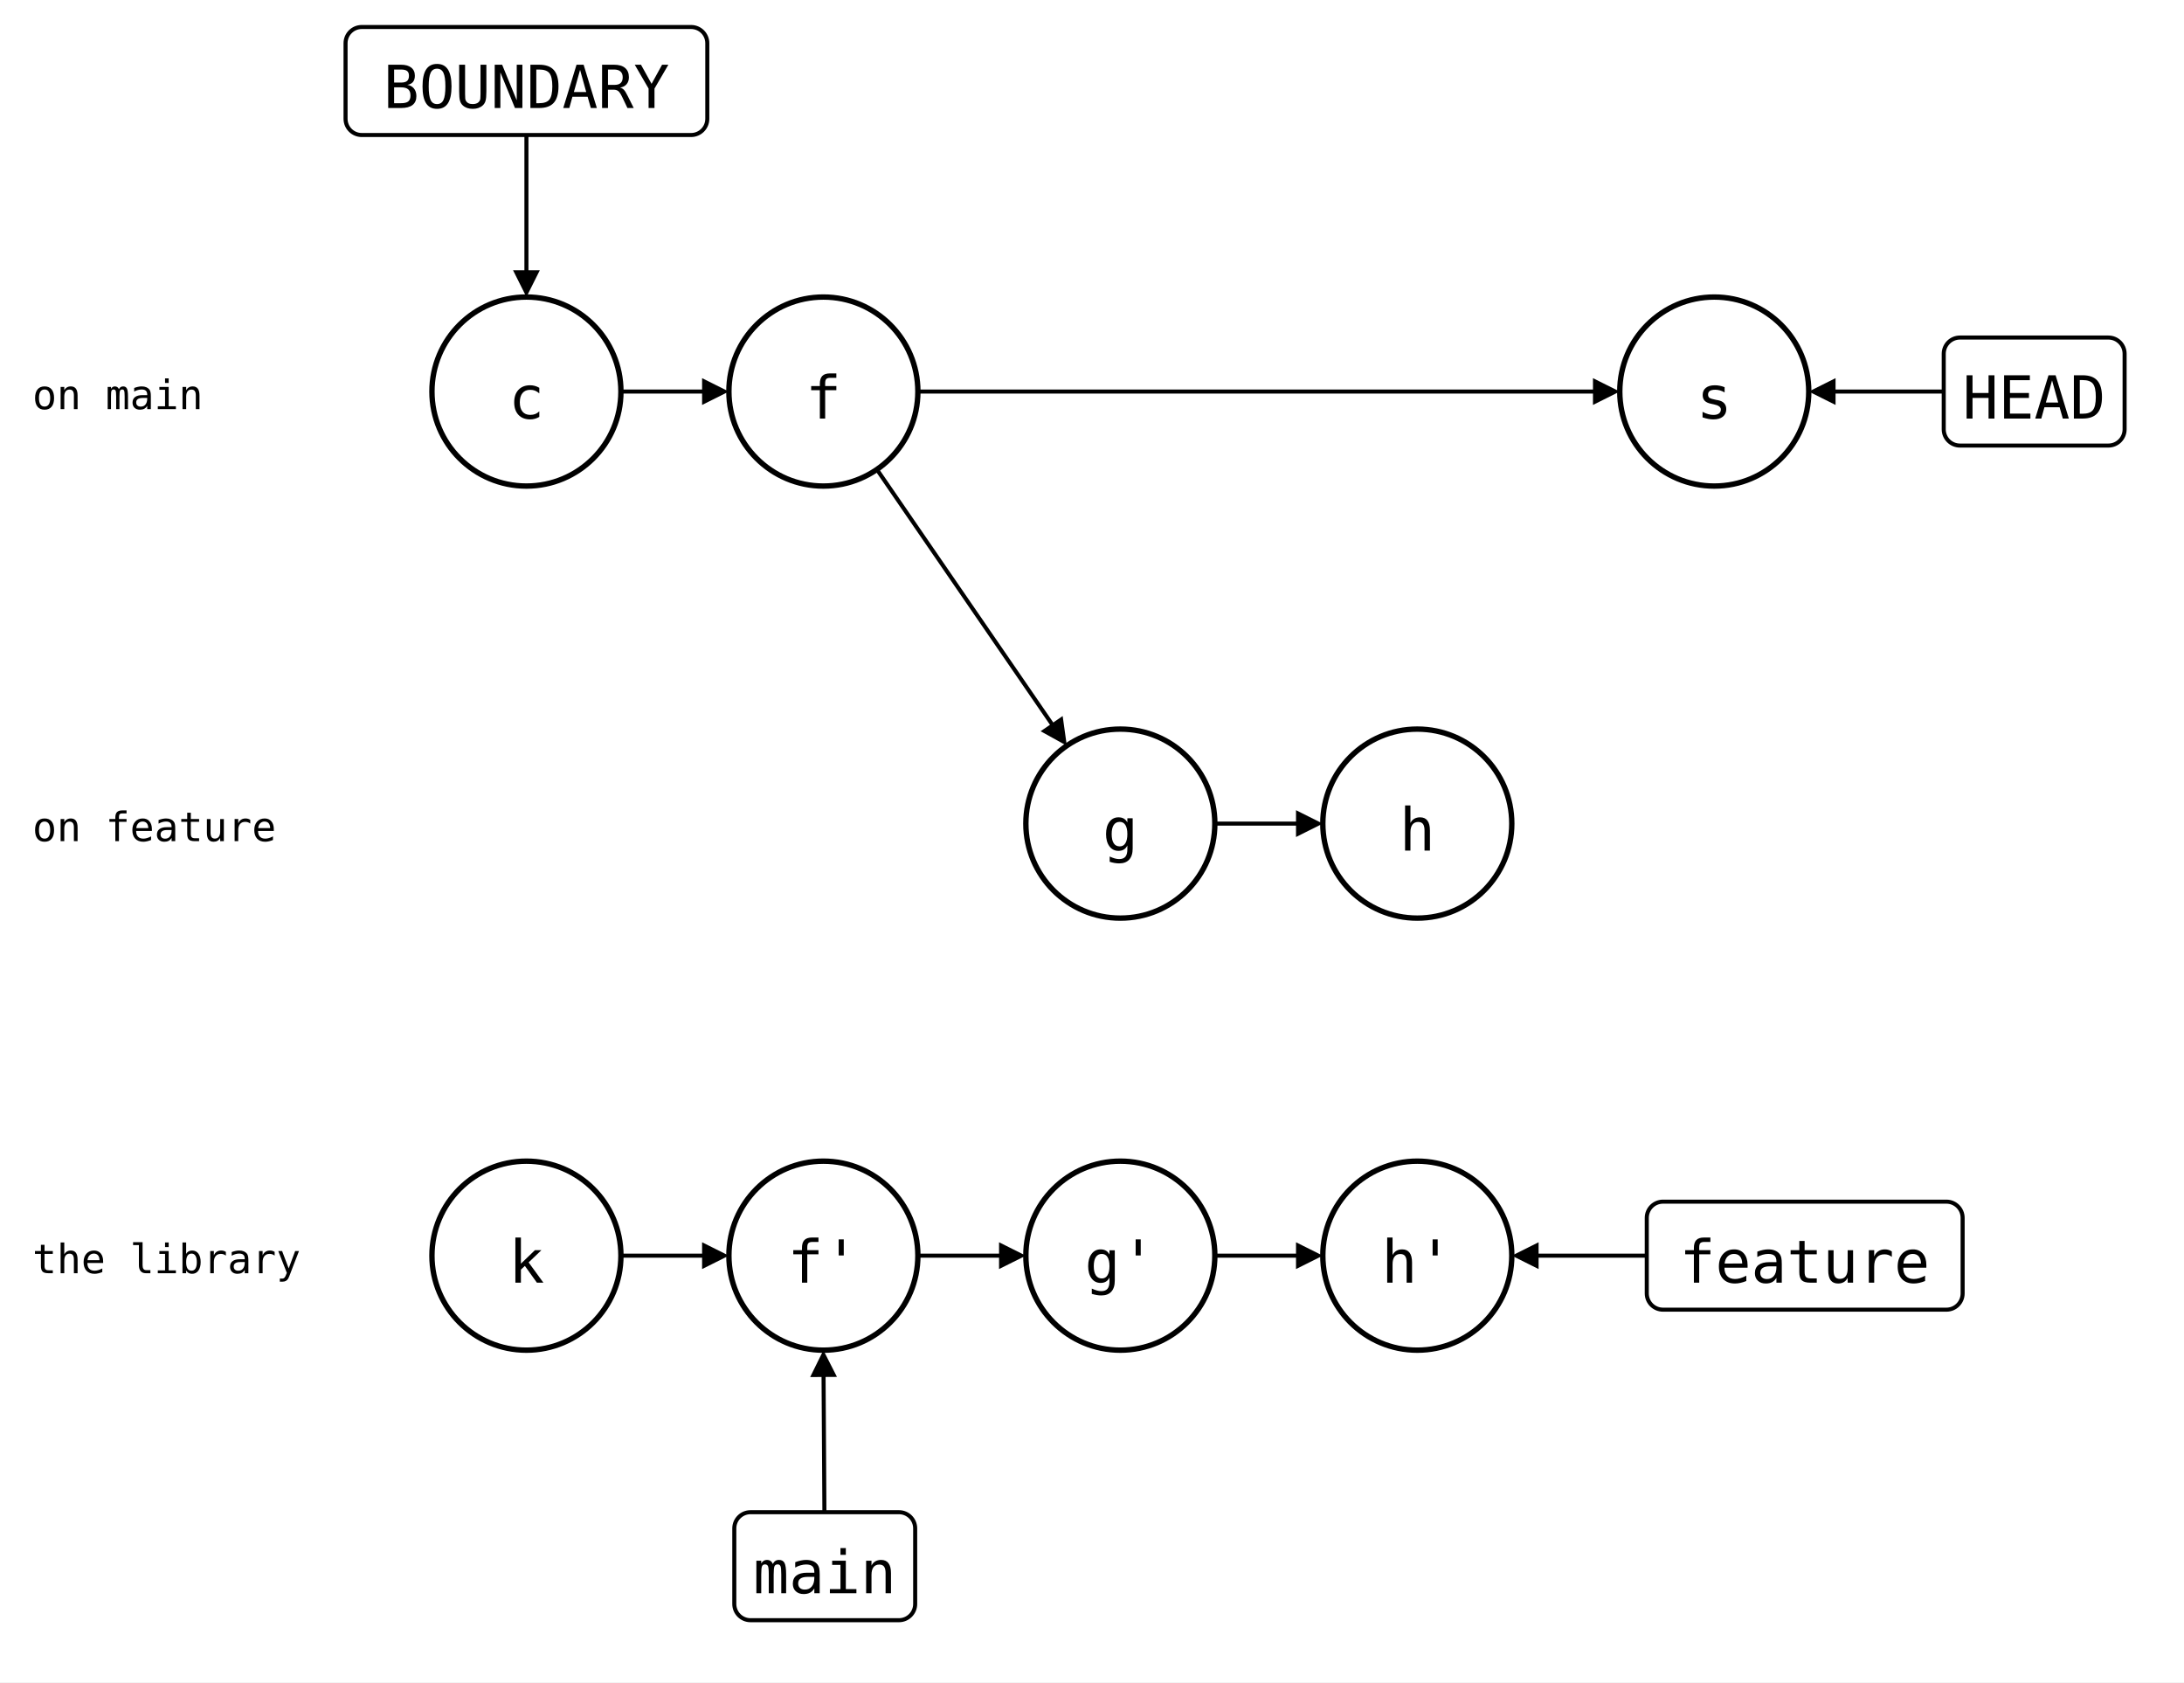
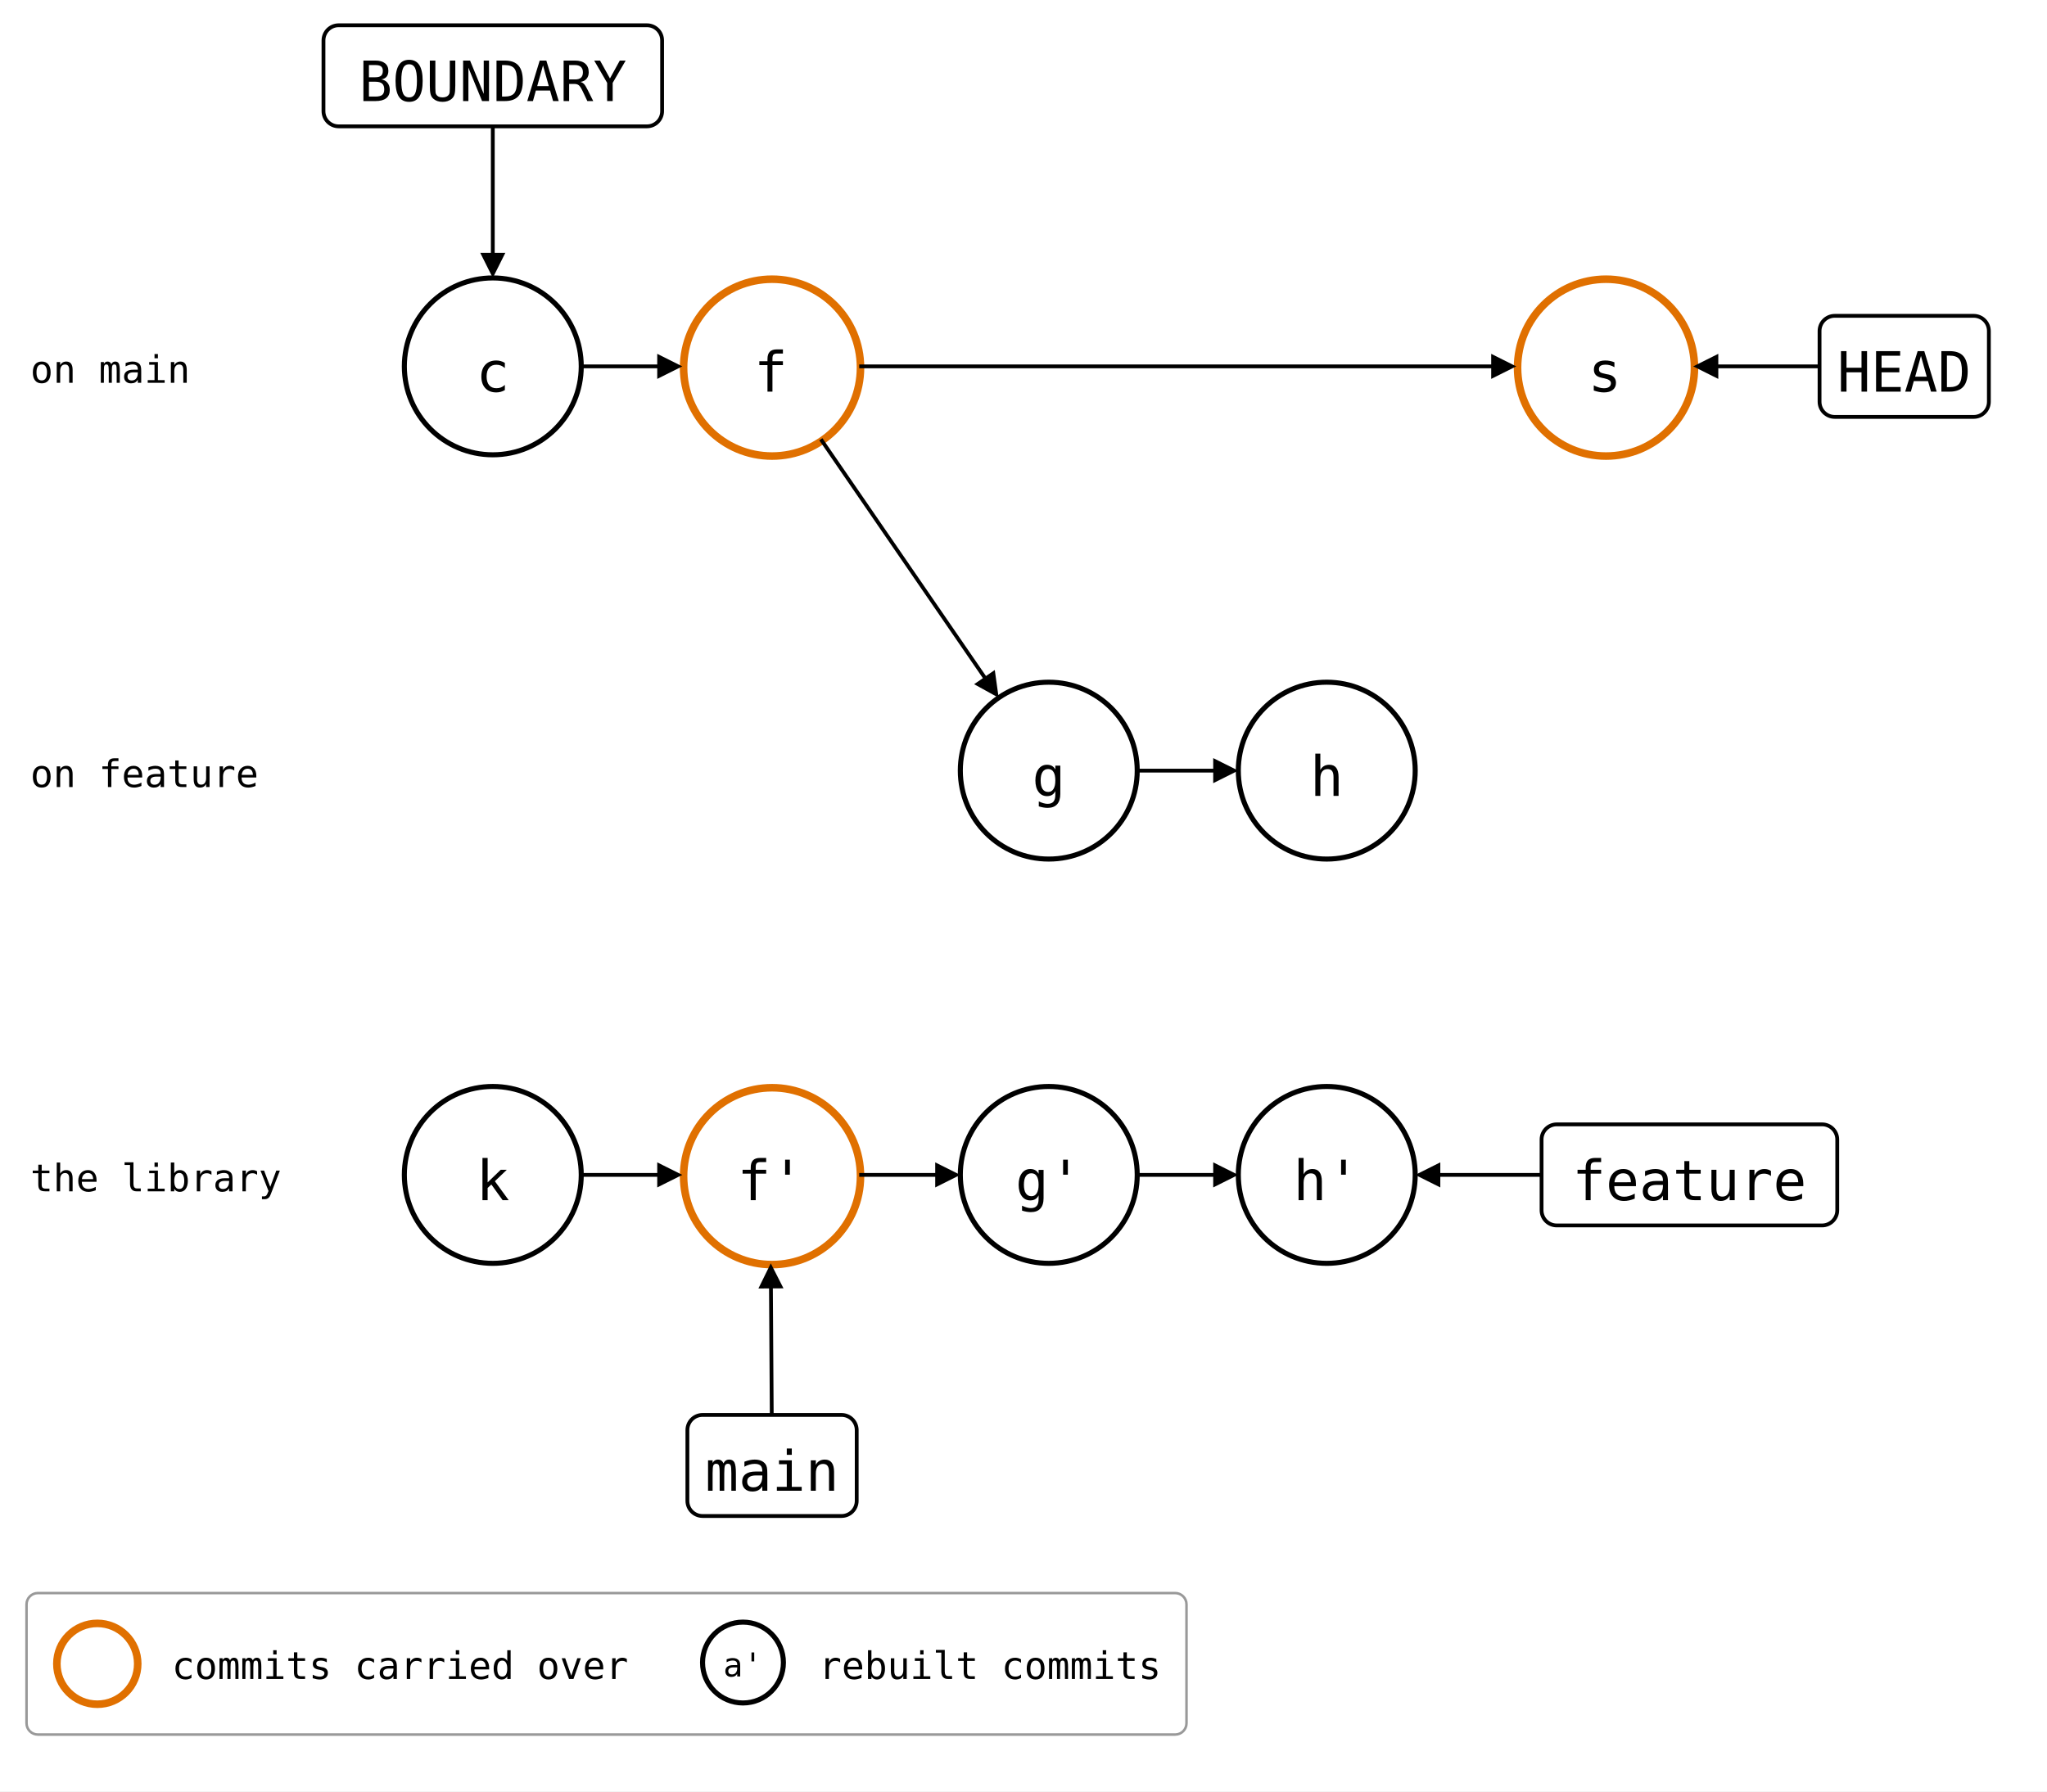
- <svg xmlns="http://www.w3.org/2000/svg" style="background: #ffffff; background-color: light-dark(#ffffff, #121212); color-scheme: light dark;" version="1.1" width="809px" height="623px" viewBox="0 0 809 623" id="ge-svg-VYaWff8DveuT24arUG0e" content="&lt;mxfile host=&quot;Electron&quot;&gt;&#10;  &lt;diagram name=&quot;git-subrepo-splice&quot; id=&quot;git-subrepo-splice&quot;&gt;&#10;    &lt;mxGraphModel grid=&quot;0&quot; gridSize=&quot;10&quot; guides=&quot;1&quot; tooltips=&quot;1&quot; connect=&quot;1&quot; arrows=&quot;1&quot; fold=&quot;0&quot; page=&quot;0&quot; pageScale=&quot;1&quot; pageWidth=&quot;850&quot; pageHeight=&quot;1100&quot; background=&quot;#ffffff&quot; math=&quot;0&quot; shadow=&quot;0&quot;&gt;&#10;      &lt;root&gt;&#10;        &lt;mxCell id=&quot;0&quot; /&gt;&#10;        &lt;mxCell id=&quot;1&quot; parent=&quot;0&quot; /&gt;&#10;        &lt;mxCell id=&quot;text0&quot; parent=&quot;1&quot; style=&quot;text;strokeColor=none;fillColor=none;align=left;verticalAlign=middle;fontSize=15;fontFamily=Roboto Mono,monospace;&quot; value=&quot;on main&quot; vertex=&quot;1&quot;&gt;&#10;          &lt;mxGeometry height=&quot;30&quot; width=&quot;130&quot; y=&quot;90&quot; as=&quot;geometry&quot; /&gt;&#10;        &lt;/mxCell&gt;&#10;        &lt;mxCell id=&quot;text1&quot; parent=&quot;1&quot; style=&quot;text;strokeColor=none;fillColor=none;align=left;verticalAlign=middle;fontSize=15;fontFamily=Roboto Mono,monospace;&quot; value=&quot;on feature&quot; vertex=&quot;1&quot;&gt;&#10;          &lt;mxGeometry height=&quot;30&quot; width=&quot;130&quot; y=&quot;250&quot; as=&quot;geometry&quot; /&gt;&#10;        &lt;/mxCell&gt;&#10;        &lt;mxCell id=&quot;text2&quot; parent=&quot;1&quot; style=&quot;text;strokeColor=none;fillColor=none;align=left;verticalAlign=middle;fontSize=15;fontFamily=Roboto Mono,monospace;&quot; value=&quot;the library&quot; vertex=&quot;1&quot;&gt;&#10;          &lt;mxGeometry height=&quot;30&quot; width=&quot;130&quot; y=&quot;410&quot; as=&quot;geometry&quot; /&gt;&#10;        &lt;/mxCell&gt;&#10;        &lt;mxCell id=&quot;c&quot; parent=&quot;1&quot; style=&quot;ellipse;aspect=fixed;strokeWidth=2;fontSize=22;fontFamily=Roboto Mono,monospace;&quot; value=&quot;c&quot; vertex=&quot;1&quot;&gt;&#10;          &lt;mxGeometry height=&quot;70&quot; width=&quot;70&quot; x=&quot;150&quot; y=&quot;70&quot; as=&quot;geometry&quot; /&gt;&#10;        &lt;/mxCell&gt;&#10;        &lt;mxCell id=&quot;f&quot; parent=&quot;1&quot; style=&quot;ellipse;aspect=fixed;strokeWidth=2;fontSize=22;fontFamily=Roboto Mono,monospace;&quot; value=&quot;f&quot; vertex=&quot;1&quot;&gt;&#10;          &lt;mxGeometry height=&quot;70&quot; width=&quot;70&quot; x=&quot;260&quot; y=&quot;70&quot; as=&quot;geometry&quot; /&gt;&#10;        &lt;/mxCell&gt;&#10;        &lt;mxCell id=&quot;s&quot; parent=&quot;1&quot; style=&quot;ellipse;aspect=fixed;strokeWidth=2;fontSize=22;fontFamily=Roboto Mono,monospace;&quot; value=&quot;s&quot; vertex=&quot;1&quot;&gt;&#10;          &lt;mxGeometry height=&quot;70&quot; width=&quot;70&quot; x=&quot;590&quot; y=&quot;70&quot; as=&quot;geometry&quot; /&gt;&#10;        &lt;/mxCell&gt;&#10;        &lt;mxCell id=&quot;g&quot; parent=&quot;1&quot; style=&quot;ellipse;aspect=fixed;strokeWidth=2;fontSize=22;fontFamily=Roboto Mono,monospace;&quot; value=&quot;g&quot; vertex=&quot;1&quot;&gt;&#10;          &lt;mxGeometry height=&quot;70&quot; width=&quot;70&quot; x=&quot;370&quot; y=&quot;230&quot; as=&quot;geometry&quot; /&gt;&#10;        &lt;/mxCell&gt;&#10;        &lt;mxCell id=&quot;h&quot; parent=&quot;1&quot; style=&quot;ellipse;aspect=fixed;strokeWidth=2;fontSize=22;fontFamily=Roboto Mono,monospace;&quot; value=&quot;h&quot; vertex=&quot;1&quot;&gt;&#10;          &lt;mxGeometry height=&quot;70&quot; width=&quot;70&quot; x=&quot;480&quot; y=&quot;230&quot; as=&quot;geometry&quot; /&gt;&#10;        &lt;/mxCell&gt;&#10;        &lt;mxCell id=&quot;k&quot; parent=&quot;1&quot; style=&quot;ellipse;aspect=fixed;strokeWidth=2;fontSize=22;fontFamily=Roboto Mono,monospace;&quot; value=&quot;k&quot; vertex=&quot;1&quot;&gt;&#10;          &lt;mxGeometry height=&quot;70&quot; width=&quot;70&quot; x=&quot;150&quot; y=&quot;390&quot; as=&quot;geometry&quot; /&gt;&#10;        &lt;/mxCell&gt;&#10;        &lt;mxCell id=&quot;f_&quot; parent=&quot;1&quot; style=&quot;ellipse;aspect=fixed;strokeWidth=2;fontSize=22;fontFamily=Roboto Mono,monospace;&quot; value=&quot;f&amp;#39;&quot; vertex=&quot;1&quot;&gt;&#10;          &lt;mxGeometry height=&quot;70&quot; width=&quot;70&quot; x=&quot;260&quot; y=&quot;390&quot; as=&quot;geometry&quot; /&gt;&#10;        &lt;/mxCell&gt;&#10;        &lt;mxCell id=&quot;g_&quot; parent=&quot;1&quot; style=&quot;ellipse;aspect=fixed;strokeWidth=2;fontSize=22;fontFamily=Roboto Mono,monospace;&quot; value=&quot;g&amp;#39;&quot; vertex=&quot;1&quot;&gt;&#10;          &lt;mxGeometry height=&quot;70&quot; width=&quot;70&quot; x=&quot;370&quot; y=&quot;390&quot; as=&quot;geometry&quot; /&gt;&#10;        &lt;/mxCell&gt;&#10;        &lt;mxCell id=&quot;h_&quot; parent=&quot;1&quot; style=&quot;ellipse;aspect=fixed;strokeWidth=2;fontSize=22;fontFamily=Roboto Mono,monospace;&quot; value=&quot;h&amp;#39;&quot; vertex=&quot;1&quot;&gt;&#10;          &lt;mxGeometry height=&quot;70&quot; width=&quot;70&quot; x=&quot;480&quot; y=&quot;390&quot; as=&quot;geometry&quot; /&gt;&#10;        &lt;/mxCell&gt;&#10;        &lt;mxCell id=&quot;box0&quot; parent=&quot;1&quot; style=&quot;rounded=1;strokeWidth=1.5;fontSize=22;fontFamily=Roboto Mono,monospace;&quot; value=&quot;HEAD&quot; vertex=&quot;1&quot;&gt;&#10;          &lt;mxGeometry height=&quot;40&quot; width=&quot;67&quot; x=&quot;710&quot; y=&quot;85&quot; as=&quot;geometry&quot; /&gt;&#10;        &lt;/mxCell&gt;&#10;        &lt;mxCell id=&quot;e0&quot; edge=&quot;1&quot; parent=&quot;1&quot; source=&quot;box0&quot; style=&quot;endArrow=block;endFill=1;html=1;strokeWidth=1.5;rounded=0;&quot; target=&quot;s&quot;&gt;&#10;          &lt;mxGeometry relative=&quot;1&quot; as=&quot;geometry&quot; /&gt;&#10;        &lt;/mxCell&gt;&#10;        &lt;mxCell id=&quot;box1&quot; parent=&quot;1&quot; style=&quot;rounded=1;strokeWidth=1.5;fontSize=22;fontFamily=Roboto Mono,monospace;&quot; value=&quot;BOUNDARY&quot; vertex=&quot;1&quot;&gt;&#10;          &lt;mxGeometry height=&quot;40&quot; width=&quot;134&quot; x=&quot;118&quot; y=&quot;-30&quot; as=&quot;geometry&quot; /&gt;&#10;        &lt;/mxCell&gt;&#10;        &lt;mxCell id=&quot;e1&quot; edge=&quot;1&quot; parent=&quot;1&quot; source=&quot;box1&quot; style=&quot;endArrow=block;endFill=1;html=1;strokeWidth=1.5;rounded=0;&quot; target=&quot;c&quot;&gt;&#10;          &lt;mxGeometry relative=&quot;1&quot; as=&quot;geometry&quot; /&gt;&#10;        &lt;/mxCell&gt;&#10;        &lt;mxCell id=&quot;box2&quot; parent=&quot;1&quot; style=&quot;rounded=1;strokeWidth=1.5;fontSize=22;fontFamily=Roboto Mono,monospace;&quot; value=&quot;main&quot; vertex=&quot;1&quot;&gt;&#10;          &lt;mxGeometry height=&quot;40&quot; width=&quot;67&quot; x=&quot;262&quot; y=&quot;520&quot; as=&quot;geometry&quot; /&gt;&#10;        &lt;/mxCell&gt;&#10;        &lt;mxCell id=&quot;e2&quot; edge=&quot;1&quot; parent=&quot;1&quot; source=&quot;box2&quot; style=&quot;endArrow=block;endFill=1;html=1;strokeWidth=1.5;rounded=0;&quot; target=&quot;f_&quot;&gt;&#10;          &lt;mxGeometry relative=&quot;1&quot; as=&quot;geometry&quot; /&gt;&#10;        &lt;/mxCell&gt;&#10;        &lt;mxCell id=&quot;box3&quot; parent=&quot;1&quot; style=&quot;rounded=1;strokeWidth=1.5;fontSize=22;fontFamily=Roboto Mono,monospace;&quot; value=&quot;feature&quot; vertex=&quot;1&quot;&gt;&#10;          &lt;mxGeometry height=&quot;40&quot; width=&quot;117&quot; x=&quot;600&quot; y=&quot;405&quot; as=&quot;geometry&quot; /&gt;&#10;        &lt;/mxCell&gt;&#10;        &lt;mxCell id=&quot;e3&quot; edge=&quot;1&quot; parent=&quot;1&quot; source=&quot;box3&quot; style=&quot;endArrow=block;endFill=1;html=1;strokeWidth=1.5;rounded=0;&quot; target=&quot;h_&quot;&gt;&#10;          &lt;mxGeometry relative=&quot;1&quot; as=&quot;geometry&quot; /&gt;&#10;        &lt;/mxCell&gt;&#10;        &lt;mxCell id=&quot;e4&quot; edge=&quot;1&quot; parent=&quot;1&quot; source=&quot;c&quot; style=&quot;endArrow=block;endFill=1;html=1;strokeWidth=1.5;rounded=0;&quot; target=&quot;f&quot;&gt;&#10;          &lt;mxGeometry relative=&quot;1&quot; as=&quot;geometry&quot; /&gt;&#10;        &lt;/mxCell&gt;&#10;        &lt;mxCell id=&quot;e5&quot; edge=&quot;1&quot; parent=&quot;1&quot; source=&quot;f&quot; style=&quot;endArrow=block;endFill=1;html=1;strokeWidth=1.5;rounded=0;&quot; target=&quot;s&quot;&gt;&#10;          &lt;mxGeometry relative=&quot;1&quot; as=&quot;geometry&quot; /&gt;&#10;        &lt;/mxCell&gt;&#10;        &lt;mxCell id=&quot;e6&quot; edge=&quot;1&quot; parent=&quot;1&quot; source=&quot;f&quot; style=&quot;endArrow=block;endFill=1;html=1;strokeWidth=1.5;rounded=0;&quot; target=&quot;g&quot;&gt;&#10;          &lt;mxGeometry relative=&quot;1&quot; as=&quot;geometry&quot; /&gt;&#10;        &lt;/mxCell&gt;&#10;        &lt;mxCell id=&quot;e7&quot; edge=&quot;1&quot; parent=&quot;1&quot; source=&quot;g&quot; style=&quot;endArrow=block;endFill=1;html=1;strokeWidth=1.5;rounded=0;&quot; target=&quot;h&quot;&gt;&#10;          &lt;mxGeometry relative=&quot;1&quot; as=&quot;geometry&quot; /&gt;&#10;        &lt;/mxCell&gt;&#10;        &lt;mxCell id=&quot;e8&quot; edge=&quot;1&quot; parent=&quot;1&quot; source=&quot;k&quot; style=&quot;endArrow=block;endFill=1;html=1;strokeWidth=1.5;rounded=0;&quot; target=&quot;f_&quot;&gt;&#10;          &lt;mxGeometry relative=&quot;1&quot; as=&quot;geometry&quot; /&gt;&#10;        &lt;/mxCell&gt;&#10;        &lt;mxCell id=&quot;e9&quot; edge=&quot;1&quot; parent=&quot;1&quot; source=&quot;f_&quot; style=&quot;endArrow=block;endFill=1;html=1;strokeWidth=1.5;rounded=0;&quot; target=&quot;g_&quot;&gt;&#10;          &lt;mxGeometry relative=&quot;1&quot; as=&quot;geometry&quot; /&gt;&#10;        &lt;/mxCell&gt;&#10;        &lt;mxCell id=&quot;e10&quot; edge=&quot;1&quot; parent=&quot;1&quot; source=&quot;g_&quot; style=&quot;endArrow=block;endFill=1;html=1;strokeWidth=1.5;rounded=0;&quot; target=&quot;h_&quot;&gt;&#10;          &lt;mxGeometry relative=&quot;1&quot; as=&quot;geometry&quot; /&gt;&#10;        &lt;/mxCell&gt;&#10;      &lt;/root&gt;&#10;    &lt;/mxGraphModel&gt;&#10;  &lt;/diagram&gt;&#10;&lt;/mxfile&gt;&#10;">
-   <style type="text/css">@supports (color: light-dark(#000, #fff)) { #ge-svg-VYaWff8DveuT24arUG0e { --ge-adaptive-bg: light-dark(#ffffff, var(--ge-dark-color, #121212)); } }</style>
+ <svg xmlns="http://www.w3.org/2000/svg" style="background: #ffffff; background-color: light-dark(#ffffff, #121212); color-scheme: light dark;" version="1.1" width="810px" height="709px" viewBox="0 0 810 709" id="ge-svg-rYeKXnM8MGglqGitj6n3" content="&lt;mxfile host=&quot;Electron&quot;&gt;&#10;  &lt;diagram name=&quot;git-subrepo-splice&quot; id=&quot;git-subrepo-splice&quot;&gt;&#10;    &lt;mxGraphModel grid=&quot;0&quot; gridSize=&quot;10&quot; guides=&quot;1&quot; tooltips=&quot;1&quot; connect=&quot;1&quot; arrows=&quot;1&quot; fold=&quot;0&quot; page=&quot;0&quot; pageScale=&quot;1&quot; pageWidth=&quot;850&quot; pageHeight=&quot;1100&quot; background=&quot;#ffffff&quot; math=&quot;0&quot; shadow=&quot;0&quot;&gt;&#10;      &lt;root&gt;&#10;        &lt;mxCell id=&quot;0&quot; /&gt;&#10;        &lt;mxCell id=&quot;1&quot; parent=&quot;0&quot; /&gt;&#10;        &lt;mxCell id=&quot;text0&quot; parent=&quot;1&quot; style=&quot;text;strokeColor=none;fillColor=none;align=left;verticalAlign=middle;fontSize=15;fontFamily=Roboto Mono,monospace;&quot; value=&quot;on main&quot; vertex=&quot;1&quot;&gt;&#10;          &lt;mxGeometry height=&quot;30&quot; width=&quot;130&quot; y=&quot;90&quot; as=&quot;geometry&quot; /&gt;&#10;        &lt;/mxCell&gt;&#10;        &lt;mxCell id=&quot;text1&quot; parent=&quot;1&quot; style=&quot;text;strokeColor=none;fillColor=none;align=left;verticalAlign=middle;fontSize=15;fontFamily=Roboto Mono,monospace;&quot; value=&quot;on feature&quot; vertex=&quot;1&quot;&gt;&#10;          &lt;mxGeometry height=&quot;30&quot; width=&quot;130&quot; y=&quot;250&quot; as=&quot;geometry&quot; /&gt;&#10;        &lt;/mxCell&gt;&#10;        &lt;mxCell id=&quot;text2&quot; parent=&quot;1&quot; style=&quot;text;strokeColor=none;fillColor=none;align=left;verticalAlign=middle;fontSize=15;fontFamily=Roboto Mono,monospace;&quot; value=&quot;the library&quot; vertex=&quot;1&quot;&gt;&#10;          &lt;mxGeometry height=&quot;30&quot; width=&quot;130&quot; y=&quot;410&quot; as=&quot;geometry&quot; /&gt;&#10;        &lt;/mxCell&gt;&#10;        &lt;mxCell id=&quot;c&quot; parent=&quot;1&quot; style=&quot;ellipse;aspect=fixed;strokeWidth=2;fontSize=22;fontFamily=Roboto Mono,monospace;&quot; value=&quot;c&quot; vertex=&quot;1&quot;&gt;&#10;          &lt;mxGeometry height=&quot;70&quot; width=&quot;70&quot; x=&quot;150&quot; y=&quot;70&quot; as=&quot;geometry&quot; /&gt;&#10;        &lt;/mxCell&gt;&#10;        &lt;mxCell id=&quot;f&quot; parent=&quot;1&quot; style=&quot;ellipse;aspect=fixed;fontSize=22;fontFamily=Roboto Mono,monospace;strokeColor=#E07000;strokeWidth=3;&quot; value=&quot;f&quot; vertex=&quot;1&quot;&gt;&#10;          &lt;mxGeometry height=&quot;70&quot; width=&quot;70&quot; x=&quot;260&quot; y=&quot;70&quot; as=&quot;geometry&quot; /&gt;&#10;        &lt;/mxCell&gt;&#10;        &lt;mxCell id=&quot;s&quot; parent=&quot;1&quot; style=&quot;ellipse;aspect=fixed;fontSize=22;fontFamily=Roboto Mono,monospace;strokeColor=#E07000;strokeWidth=3;&quot; value=&quot;s&quot; vertex=&quot;1&quot;&gt;&#10;          &lt;mxGeometry height=&quot;70&quot; width=&quot;70&quot; x=&quot;590&quot; y=&quot;70&quot; as=&quot;geometry&quot; /&gt;&#10;        &lt;/mxCell&gt;&#10;        &lt;mxCell id=&quot;g&quot; parent=&quot;1&quot; style=&quot;ellipse;aspect=fixed;strokeWidth=2;fontSize=22;fontFamily=Roboto Mono,monospace;&quot; value=&quot;g&quot; vertex=&quot;1&quot;&gt;&#10;          &lt;mxGeometry height=&quot;70&quot; width=&quot;70&quot; x=&quot;370&quot; y=&quot;230&quot; as=&quot;geometry&quot; /&gt;&#10;        &lt;/mxCell&gt;&#10;        &lt;mxCell id=&quot;h&quot; parent=&quot;1&quot; style=&quot;ellipse;aspect=fixed;strokeWidth=2;fontSize=22;fontFamily=Roboto Mono,monospace;&quot; value=&quot;h&quot; vertex=&quot;1&quot;&gt;&#10;          &lt;mxGeometry height=&quot;70&quot; width=&quot;70&quot; x=&quot;480&quot; y=&quot;230&quot; as=&quot;geometry&quot; /&gt;&#10;        &lt;/mxCell&gt;&#10;        &lt;mxCell id=&quot;k&quot; parent=&quot;1&quot; style=&quot;ellipse;aspect=fixed;strokeWidth=2;fontSize=22;fontFamily=Roboto Mono,monospace;&quot; value=&quot;k&quot; vertex=&quot;1&quot;&gt;&#10;          &lt;mxGeometry height=&quot;70&quot; width=&quot;70&quot; x=&quot;150&quot; y=&quot;390&quot; as=&quot;geometry&quot; /&gt;&#10;        &lt;/mxCell&gt;&#10;        &lt;mxCell id=&quot;f_&quot; parent=&quot;1&quot; style=&quot;ellipse;aspect=fixed;fontSize=22;fontFamily=Roboto Mono,monospace;strokeColor=#E07000;strokeWidth=3;&quot; value=&quot;f&amp;#39;&quot; vertex=&quot;1&quot;&gt;&#10;          &lt;mxGeometry height=&quot;70&quot; width=&quot;70&quot; x=&quot;260&quot; y=&quot;390&quot; as=&quot;geometry&quot; /&gt;&#10;        &lt;/mxCell&gt;&#10;        &lt;mxCell id=&quot;g_&quot; parent=&quot;1&quot; style=&quot;ellipse;aspect=fixed;strokeWidth=2;fontSize=22;fontFamily=Roboto Mono,monospace;&quot; value=&quot;g&amp;#39;&quot; vertex=&quot;1&quot;&gt;&#10;          &lt;mxGeometry height=&quot;70&quot; width=&quot;70&quot; x=&quot;370&quot; y=&quot;390&quot; as=&quot;geometry&quot; /&gt;&#10;        &lt;/mxCell&gt;&#10;        &lt;mxCell id=&quot;h_&quot; parent=&quot;1&quot; style=&quot;ellipse;aspect=fixed;strokeWidth=2;fontSize=22;fontFamily=Roboto Mono,monospace;&quot; value=&quot;h&amp;#39;&quot; vertex=&quot;1&quot;&gt;&#10;          &lt;mxGeometry height=&quot;70&quot; width=&quot;70&quot; x=&quot;480&quot; y=&quot;390&quot; as=&quot;geometry&quot; /&gt;&#10;        &lt;/mxCell&gt;&#10;        &lt;mxCell id=&quot;box0&quot; parent=&quot;1&quot; style=&quot;rounded=1;strokeWidth=1.5;fontSize=22;fontFamily=Roboto Mono,monospace;&quot; value=&quot;HEAD&quot; vertex=&quot;1&quot;&gt;&#10;          &lt;mxGeometry height=&quot;40&quot; width=&quot;67&quot; x=&quot;710&quot; y=&quot;85&quot; as=&quot;geometry&quot; /&gt;&#10;        &lt;/mxCell&gt;&#10;        &lt;mxCell id=&quot;e0&quot; edge=&quot;1&quot; parent=&quot;1&quot; source=&quot;box0&quot; style=&quot;endArrow=block;endFill=1;html=1;strokeWidth=1.5;rounded=0;&quot; target=&quot;s&quot;&gt;&#10;          &lt;mxGeometry relative=&quot;1&quot; as=&quot;geometry&quot; /&gt;&#10;        &lt;/mxCell&gt;&#10;        &lt;mxCell id=&quot;box1&quot; parent=&quot;1&quot; style=&quot;rounded=1;strokeWidth=1.5;fontSize=22;fontFamily=Roboto Mono,monospace;&quot; value=&quot;BOUNDARY&quot; vertex=&quot;1&quot;&gt;&#10;          &lt;mxGeometry height=&quot;40&quot; width=&quot;134&quot; x=&quot;118&quot; y=&quot;-30&quot; as=&quot;geometry&quot; /&gt;&#10;        &lt;/mxCell&gt;&#10;        &lt;mxCell id=&quot;e1&quot; edge=&quot;1&quot; parent=&quot;1&quot; source=&quot;box1&quot; style=&quot;endArrow=block;endFill=1;html=1;strokeWidth=1.5;rounded=0;&quot; target=&quot;c&quot;&gt;&#10;          &lt;mxGeometry relative=&quot;1&quot; as=&quot;geometry&quot; /&gt;&#10;        &lt;/mxCell&gt;&#10;        &lt;mxCell id=&quot;box2&quot; parent=&quot;1&quot; style=&quot;rounded=1;strokeWidth=1.5;fontSize=22;fontFamily=Roboto Mono,monospace;&quot; value=&quot;main&quot; vertex=&quot;1&quot;&gt;&#10;          &lt;mxGeometry height=&quot;40&quot; width=&quot;67&quot; x=&quot;262&quot; y=&quot;520&quot; as=&quot;geometry&quot; /&gt;&#10;        &lt;/mxCell&gt;&#10;        &lt;mxCell id=&quot;e2&quot; edge=&quot;1&quot; parent=&quot;1&quot; source=&quot;box2&quot; style=&quot;endArrow=block;endFill=1;html=1;strokeWidth=1.5;rounded=0;&quot; target=&quot;f_&quot;&gt;&#10;          &lt;mxGeometry relative=&quot;1&quot; as=&quot;geometry&quot; /&gt;&#10;        &lt;/mxCell&gt;&#10;        &lt;mxCell id=&quot;box3&quot; parent=&quot;1&quot; style=&quot;rounded=1;strokeWidth=1.5;fontSize=22;fontFamily=Roboto Mono,monospace;&quot; value=&quot;feature&quot; vertex=&quot;1&quot;&gt;&#10;          &lt;mxGeometry height=&quot;40&quot; width=&quot;117&quot; x=&quot;600&quot; y=&quot;405&quot; as=&quot;geometry&quot; /&gt;&#10;        &lt;/mxCell&gt;&#10;        &lt;mxCell id=&quot;e3&quot; edge=&quot;1&quot; parent=&quot;1&quot; source=&quot;box3&quot; style=&quot;endArrow=block;endFill=1;html=1;strokeWidth=1.5;rounded=0;&quot; target=&quot;h_&quot;&gt;&#10;          &lt;mxGeometry relative=&quot;1&quot; as=&quot;geometry&quot; /&gt;&#10;        &lt;/mxCell&gt;&#10;        &lt;mxCell id=&quot;e4&quot; edge=&quot;1&quot; parent=&quot;1&quot; source=&quot;c&quot; style=&quot;endArrow=block;endFill=1;html=1;strokeWidth=1.5;rounded=0;&quot; target=&quot;f&quot;&gt;&#10;          &lt;mxGeometry relative=&quot;1&quot; as=&quot;geometry&quot; /&gt;&#10;        &lt;/mxCell&gt;&#10;        &lt;mxCell id=&quot;e5&quot; edge=&quot;1&quot; parent=&quot;1&quot; source=&quot;f&quot; style=&quot;endArrow=block;endFill=1;html=1;strokeWidth=1.5;rounded=0;&quot; target=&quot;s&quot;&gt;&#10;          &lt;mxGeometry relative=&quot;1&quot; as=&quot;geometry&quot; /&gt;&#10;        &lt;/mxCell&gt;&#10;        &lt;mxCell id=&quot;e6&quot; edge=&quot;1&quot; parent=&quot;1&quot; source=&quot;f&quot; style=&quot;endArrow=block;endFill=1;html=1;strokeWidth=1.5;rounded=0;&quot; target=&quot;g&quot;&gt;&#10;          &lt;mxGeometry relative=&quot;1&quot; as=&quot;geometry&quot; /&gt;&#10;        &lt;/mxCell&gt;&#10;        &lt;mxCell id=&quot;e7&quot; edge=&quot;1&quot; parent=&quot;1&quot; source=&quot;g&quot; style=&quot;endArrow=block;endFill=1;html=1;strokeWidth=1.5;rounded=0;&quot; target=&quot;h&quot;&gt;&#10;          &lt;mxGeometry relative=&quot;1&quot; as=&quot;geometry&quot; /&gt;&#10;        &lt;/mxCell&gt;&#10;        &lt;mxCell id=&quot;e8&quot; edge=&quot;1&quot; parent=&quot;1&quot; source=&quot;k&quot; style=&quot;endArrow=block;endFill=1;html=1;strokeWidth=1.5;rounded=0;&quot; target=&quot;f_&quot;&gt;&#10;          &lt;mxGeometry relative=&quot;1&quot; as=&quot;geometry&quot; /&gt;&#10;        &lt;/mxCell&gt;&#10;        &lt;mxCell id=&quot;e9&quot; edge=&quot;1&quot; parent=&quot;1&quot; source=&quot;f_&quot; style=&quot;endArrow=block;endFill=1;html=1;strokeWidth=1.5;rounded=0;&quot; target=&quot;g_&quot;&gt;&#10;          &lt;mxGeometry relative=&quot;1&quot; as=&quot;geometry&quot; /&gt;&#10;        &lt;/mxCell&gt;&#10;        &lt;mxCell id=&quot;e10&quot; edge=&quot;1&quot; parent=&quot;1&quot; source=&quot;g_&quot; style=&quot;endArrow=block;endFill=1;html=1;strokeWidth=1.5;rounded=0;&quot; target=&quot;h_&quot;&gt;&#10;          &lt;mxGeometry relative=&quot;1&quot; as=&quot;geometry&quot; /&gt;&#10;        &lt;/mxCell&gt;&#10;        &lt;mxCell id=&quot;legend&quot; parent=&quot;1&quot; style=&quot;rounded=1;arcSize=8;fillColor=none;strokeColor=#999999;strokeWidth=1;legend=1;&quot; value=&quot;&quot; vertex=&quot;1&quot;&gt;&#10;          &lt;mxGeometry height=&quot;56&quot; width=&quot;459&quot; y=&quot;590&quot; as=&quot;geometry&quot; /&gt;&#10;        &lt;/mxCell&gt;&#10;        &lt;mxCell id=&quot;legend_orange&quot; parent=&quot;legend&quot; style=&quot;ellipse;aspect=fixed;fontSize=13;fontFamily=Roboto Mono,monospace;strokeColor=#E07000;strokeWidth=3;&quot; value=&quot;&quot; vertex=&quot;1&quot;&gt;&#10;          &lt;mxGeometry height=&quot;32&quot; width=&quot;32&quot; x=&quot;12&quot; y=&quot;12&quot; as=&quot;geometry&quot; /&gt;&#10;        &lt;/mxCell&gt;&#10;        &lt;mxCell id=&quot;legend_orange_text&quot; parent=&quot;legend&quot; style=&quot;text;align=left;verticalAlign=middle;fontSize=15;fontFamily=Roboto Mono,monospace;&quot; value=&quot;commits carried over&quot; vertex=&quot;1&quot;&gt;&#10;          &lt;mxGeometry height=&quot;32&quot; width=&quot;180&quot; x=&quot;56&quot; y=&quot;12&quot; as=&quot;geometry&quot; /&gt;&#10;        &lt;/mxCell&gt;&#10;        &lt;mxCell id=&quot;legend_prime&quot; parent=&quot;legend&quot; style=&quot;ellipse;aspect=fixed;fontSize=13;fontFamily=Roboto Mono,monospace;strokeWidth=2;&quot; value=&quot;a&amp;#39;&quot; vertex=&quot;1&quot;&gt;&#10;          &lt;mxGeometry height=&quot;32&quot; width=&quot;32&quot; x=&quot;268&quot; y=&quot;12&quot; as=&quot;geometry&quot; /&gt;&#10;        &lt;/mxCell&gt;&#10;        &lt;mxCell id=&quot;legend_prime_text&quot; parent=&quot;legend&quot; style=&quot;text;align=left;verticalAlign=middle;fontSize=15;fontFamily=Roboto Mono,monospace;&quot; value=&quot;rebuilt commits&quot; vertex=&quot;1&quot;&gt;&#10;          &lt;mxGeometry height=&quot;32&quot; width=&quot;135&quot; x=&quot;312&quot; y=&quot;12&quot; as=&quot;geometry&quot; /&gt;&#10;        &lt;/mxCell&gt;&#10;      &lt;/root&gt;&#10;    &lt;/mxGraphModel&gt;&#10;  &lt;/diagram&gt;&#10;&lt;/mxfile&gt;&#10;">
+   <style type="text/css">@supports (color: light-dark(#000, #fff)) { #ge-svg-rYeKXnM8MGglqGitj6n3 { --ge-adaptive-bg: light-dark(#ffffff, var(--ge-dark-color, #121212)); } }</style>
  <defs />
  <rect fill="#ffffff" width="100%" height="100%" x="0" y="0" style="fill: light-dark(rgb(255, 255, 255), rgb(18, 18, 18));" />
  <g>
    <g data-cell-id="0">
      <g data-cell-id="1">
        <g data-cell-id="text0">
          <g>
            <rect x="10" y="130" width="130" height="30" fill="none" stroke="none" pointer-events="all" />
          </g>
          <g>
            <g fill="#000000" font-family="'Roboto Mono', monospace" text-anchor="start" font-size="15px" style="fill: light-dark(rgb(0, 0, 0), rgb(255, 255, 255));">
              <text x="12" y="151.5">on main</text>
            </g>
          </g>
        </g>
        <g data-cell-id="text1">
          <g>
            <rect x="10" y="290" width="130" height="30" fill="none" stroke="none" pointer-events="all" />
          </g>
          <g>
            <g fill="#000000" font-family="'Roboto Mono', monospace" text-anchor="start" font-size="15px" style="fill: light-dark(rgb(0, 0, 0), rgb(255, 255, 255));">
              <text x="12" y="311.5">on feature</text>
            </g>
          </g>
        </g>
        <g data-cell-id="text2">
          <g>
            <rect x="10" y="450" width="130" height="30" fill="none" stroke="none" pointer-events="all" />
          </g>
          <g>
            <g fill="#000000" font-family="'Roboto Mono', monospace" text-anchor="start" font-size="15px" style="fill: light-dark(rgb(0, 0, 0), rgb(255, 255, 255));">
              <text x="12" y="471.5">the library</text>
            </g>
          </g>
        </g>
        <g data-cell-id="c">
          <g>
            <ellipse cx="195" cy="145" rx="35" ry="35" fill="#ffffff" stroke="#000000" stroke-width="2" pointer-events="all" style="fill: var(--ge-adaptive-bg, #ffffff); stroke: light-dark(rgb(0, 0, 0), rgb(255, 255, 255));" />
          </g>
          <g>
            <g fill="#000000" font-family="'Roboto Mono', monospace" text-anchor="middle" font-size="22px" style="fill: light-dark(rgb(0, 0, 0), rgb(255, 255, 255));">
              <text x="195" y="155">c</text>
            </g>
          </g>
        </g>
        <g data-cell-id="f">
-           <g>
-             <ellipse cx="305" cy="145" rx="35" ry="35" fill="#ffffff" stroke="#000000" stroke-width="2" pointer-events="all" style="fill: var(--ge-adaptive-bg, #ffffff); stroke: light-dark(rgb(0, 0, 0), rgb(255, 255, 255));" />
+           <g transform="translate(0.5,0.5)">
+             <ellipse cx="305" cy="145" rx="35" ry="35" fill="#ffffff" stroke="#e07000" stroke-width="3" pointer-events="all" style="fill: var(--ge-adaptive-bg, #ffffff); stroke: light-dark(rgb(224, 112, 0), rgb(210, 114, 18));" />
          </g>
          <g>
            <g fill="#000000" font-family="'Roboto Mono', monospace" text-anchor="middle" font-size="22px" style="fill: light-dark(rgb(0, 0, 0), rgb(255, 255, 255));">
              <text x="305" y="155">f</text>
            </g>
          </g>
        </g>
        <g data-cell-id="s">
-           <g>
-             <ellipse cx="635" cy="145" rx="35" ry="35" fill="#ffffff" stroke="#000000" stroke-width="2" pointer-events="all" style="fill: var(--ge-adaptive-bg, #ffffff); stroke: light-dark(rgb(0, 0, 0), rgb(255, 255, 255));" />
+           <g transform="translate(0.5,0.5)">
+             <ellipse cx="635" cy="145" rx="35" ry="35" fill="#ffffff" stroke="#e07000" stroke-width="3" pointer-events="all" style="fill: var(--ge-adaptive-bg, #ffffff); stroke: light-dark(rgb(224, 112, 0), rgb(210, 114, 18));" />
          </g>
          <g>
            <g fill="#000000" font-family="'Roboto Mono', monospace" text-anchor="middle" font-size="22px" style="fill: light-dark(rgb(0, 0, 0), rgb(255, 255, 255));">
              <text x="635" y="155">s</text>
            </g>
          </g>
        </g>
        <g data-cell-id="g">
          <g>
            <ellipse cx="415" cy="305" rx="35" ry="35" fill="#ffffff" stroke="#000000" stroke-width="2" pointer-events="all" style="fill: var(--ge-adaptive-bg, #ffffff); stroke: light-dark(rgb(0, 0, 0), rgb(255, 255, 255));" />
          </g>
          <g>
            <g fill="#000000" font-family="'Roboto Mono', monospace" text-anchor="middle" font-size="22px" style="fill: light-dark(rgb(0, 0, 0), rgb(255, 255, 255));">
              <text x="415" y="315">g</text>
            </g>
          </g>
        </g>
        <g data-cell-id="h">
          <g>
            <ellipse cx="525" cy="305" rx="35" ry="35" fill="#ffffff" stroke="#000000" stroke-width="2" pointer-events="all" style="fill: var(--ge-adaptive-bg, #ffffff); stroke: light-dark(rgb(0, 0, 0), rgb(255, 255, 255));" />
          </g>
          <g>
            <g fill="#000000" font-family="'Roboto Mono', monospace" text-anchor="middle" font-size="22px" style="fill: light-dark(rgb(0, 0, 0), rgb(255, 255, 255));">
              <text x="525" y="315">h</text>
            </g>
          </g>
        </g>
        <g data-cell-id="k">
          <g>
            <ellipse cx="195" cy="465" rx="35" ry="35" fill="#ffffff" stroke="#000000" stroke-width="2" pointer-events="all" style="fill: var(--ge-adaptive-bg, #ffffff); stroke: light-dark(rgb(0, 0, 0), rgb(255, 255, 255));" />
          </g>
          <g>
            <g fill="#000000" font-family="'Roboto Mono', monospace" text-anchor="middle" font-size="22px" style="fill: light-dark(rgb(0, 0, 0), rgb(255, 255, 255));">
              <text x="195" y="475">k</text>
            </g>
          </g>
        </g>
        <g data-cell-id="f_">
-           <g>
-             <ellipse cx="305" cy="465" rx="35" ry="35" fill="#ffffff" stroke="#000000" stroke-width="2" pointer-events="all" style="fill: var(--ge-adaptive-bg, #ffffff); stroke: light-dark(rgb(0, 0, 0), rgb(255, 255, 255));" />
+           <g transform="translate(0.5,0.5)">
+             <ellipse cx="305" cy="465" rx="35" ry="35" fill="#ffffff" stroke="#e07000" stroke-width="3" pointer-events="all" style="fill: var(--ge-adaptive-bg, #ffffff); stroke: light-dark(rgb(224, 112, 0), rgb(210, 114, 18));" />
          </g>
          <g>
            <g fill="#000000" font-family="'Roboto Mono', monospace" text-anchor="middle" font-size="22px" style="fill: light-dark(rgb(0, 0, 0), rgb(255, 255, 255));">
              <text x="305" y="475">f'</text>
            </g>
          </g>
        </g>
        <g data-cell-id="g_">
          <g>
            <ellipse cx="415" cy="465" rx="35" ry="35" fill="#ffffff" stroke="#000000" stroke-width="2" pointer-events="all" style="fill: var(--ge-adaptive-bg, #ffffff); stroke: light-dark(rgb(0, 0, 0), rgb(255, 255, 255));" />
          </g>
          <g>
            <g fill="#000000" font-family="'Roboto Mono', monospace" text-anchor="middle" font-size="22px" style="fill: light-dark(rgb(0, 0, 0), rgb(255, 255, 255));">
              <text x="415" y="475">g'</text>
            </g>
          </g>
        </g>
        <g data-cell-id="h_">
          <g>
            <ellipse cx="525" cy="465" rx="35" ry="35" fill="#ffffff" stroke="#000000" stroke-width="2" pointer-events="all" style="fill: var(--ge-adaptive-bg, #ffffff); stroke: light-dark(rgb(0, 0, 0), rgb(255, 255, 255));" />
          </g>
          <g>
            <g fill="#000000" font-family="'Roboto Mono', monospace" text-anchor="middle" font-size="22px" style="fill: light-dark(rgb(0, 0, 0), rgb(255, 255, 255));">
              <text x="525" y="475">h'</text>
            </g>
          </g>
        </g>
        <g data-cell-id="box0">
          <g>
            <rect x="720" y="125" width="67" height="40" rx="6" ry="6" fill="#ffffff" stroke="#000000" stroke-width="1.5" pointer-events="all" style="fill: var(--ge-adaptive-bg, #ffffff); stroke: light-dark(rgb(0, 0, 0), rgb(255, 255, 255));" />
          </g>
          <g>
            <g fill="#000000" font-family="'Roboto Mono', monospace" text-anchor="middle" font-size="22px" style="fill: light-dark(rgb(0, 0, 0), rgb(255, 255, 255));">
              <text x="753.5" y="155">HEAD</text>
            </g>
          </g>
        </g>
        <g data-cell-id="e0">
          <g>
            <path d="M 720 145 L 679.18 145" fill="none" stroke="#000000" stroke-width="1.5" stroke-miterlimit="10" pointer-events="stroke" style="stroke: light-dark(rgb(0, 0, 0), rgb(255, 255, 255));" />
            <path d="M 671.68 145 L 679.18 141.25 L 679.18 148.75 Z" fill="#000000" stroke="#000000" stroke-width="1.5" stroke-miterlimit="10" pointer-events="all" style="fill: light-dark(rgb(0, 0, 0), rgb(255, 255, 255)); stroke: light-dark(rgb(0, 0, 0), rgb(255, 255, 255));" />
          </g>
        </g>
        <g data-cell-id="box1">
          <g>
            <rect x="128" y="10" width="134" height="40" rx="6" ry="6" fill="#ffffff" stroke="#000000" stroke-width="1.5" pointer-events="all" style="fill: var(--ge-adaptive-bg, #ffffff); stroke: light-dark(rgb(0, 0, 0), rgb(255, 255, 255));" />
          </g>
          <g>
            <g fill="#000000" font-family="'Roboto Mono', monospace" text-anchor="middle" font-size="22px" style="fill: light-dark(rgb(0, 0, 0), rgb(255, 255, 255));">
              <text x="195" y="40">BOUNDARY</text>
            </g>
          </g>
        </g>
        <g data-cell-id="e1">
          <g>
            <path d="M 195 50 L 195 100.82" fill="none" stroke="#000000" stroke-width="1.5" stroke-miterlimit="10" pointer-events="stroke" style="stroke: light-dark(rgb(0, 0, 0), rgb(255, 255, 255));" />
            <path d="M 195 108.32 L 191.25 100.82 L 198.75 100.82 Z" fill="#000000" stroke="#000000" stroke-width="1.5" stroke-miterlimit="10" pointer-events="all" style="fill: light-dark(rgb(0, 0, 0), rgb(255, 255, 255)); stroke: light-dark(rgb(0, 0, 0), rgb(255, 255, 255));" />
          </g>
        </g>
        <g data-cell-id="box2">
          <g>
            <rect x="272" y="560" width="67" height="40" rx="6" ry="6" fill="#ffffff" stroke="#000000" stroke-width="1.5" pointer-events="all" style="fill: var(--ge-adaptive-bg, #ffffff); stroke: light-dark(rgb(0, 0, 0), rgb(255, 255, 255));" />
          </g>
          <g>
            <g fill="#000000" font-family="'Roboto Mono', monospace" text-anchor="middle" font-size="22px" style="fill: light-dark(rgb(0, 0, 0), rgb(255, 255, 255));">
              <text x="305.5" y="590">main</text>
            </g>
          </g>
        </g>
        <g data-cell-id="e2">
          <g>
            <path d="M 305.38 560 L 305.06 509.18" fill="none" stroke="#000000" stroke-width="1.5" stroke-miterlimit="10" pointer-events="stroke" style="stroke: light-dark(rgb(0, 0, 0), rgb(255, 255, 255));" />
            <path d="M 305.01 501.68 L 308.81 509.15 L 301.31 509.2 Z" fill="#000000" stroke="#000000" stroke-width="1.5" stroke-miterlimit="10" pointer-events="all" style="fill: light-dark(rgb(0, 0, 0), rgb(255, 255, 255)); stroke: light-dark(rgb(0, 0, 0), rgb(255, 255, 255));" />
          </g>
        </g>
        <g data-cell-id="box3">
          <g>
            <rect x="610" y="445" width="117" height="40" rx="6" ry="6" fill="#ffffff" stroke="#000000" stroke-width="1.5" pointer-events="all" style="fill: var(--ge-adaptive-bg, #ffffff); stroke: light-dark(rgb(0, 0, 0), rgb(255, 255, 255));" />
          </g>
          <g>
            <g fill="#000000" font-family="'Roboto Mono', monospace" text-anchor="middle" font-size="22px" style="fill: light-dark(rgb(0, 0, 0), rgb(255, 255, 255));">
              <text x="668.5" y="475">feature</text>
            </g>
          </g>
        </g>
        <g data-cell-id="e3">
          <g>
            <path d="M 610 465 L 569.18 465" fill="none" stroke="#000000" stroke-width="1.5" stroke-miterlimit="10" pointer-events="stroke" style="stroke: light-dark(rgb(0, 0, 0), rgb(255, 255, 255));" />
            <path d="M 561.68 465 L 569.18 461.25 L 569.18 468.75 Z" fill="#000000" stroke="#000000" stroke-width="1.5" stroke-miterlimit="10" pointer-events="all" style="fill: light-dark(rgb(0, 0, 0), rgb(255, 255, 255)); stroke: light-dark(rgb(0, 0, 0), rgb(255, 255, 255));" />
          </g>
        </g>
        <g data-cell-id="e4">
          <g>
            <path d="M 230 145 L 260.82 145" fill="none" stroke="#000000" stroke-width="1.5" stroke-miterlimit="10" pointer-events="stroke" style="stroke: light-dark(rgb(0, 0, 0), rgb(255, 255, 255));" />
            <path d="M 268.32 145 L 260.82 148.75 L 260.82 141.25 Z" fill="#000000" stroke="#000000" stroke-width="1.5" stroke-miterlimit="10" pointer-events="all" style="fill: light-dark(rgb(0, 0, 0), rgb(255, 255, 255)); stroke: light-dark(rgb(0, 0, 0), rgb(255, 255, 255));" />
          </g>
        </g>
        <g data-cell-id="e5">
          <g>
            <path d="M 340 145 L 590.82 145" fill="none" stroke="#000000" stroke-width="1.5" stroke-miterlimit="10" pointer-events="stroke" style="stroke: light-dark(rgb(0, 0, 0), rgb(255, 255, 255));" />
            <path d="M 598.32 145 L 590.82 148.75 L 590.82 141.25 Z" fill="#000000" stroke="#000000" stroke-width="1.5" stroke-miterlimit="10" pointer-events="all" style="fill: light-dark(rgb(0, 0, 0), rgb(255, 255, 255)); stroke: light-dark(rgb(0, 0, 0), rgb(255, 255, 255));" />
          </g>
        </g>
        <g data-cell-id="e6">
          <g>
            <path d="M 324.82 173.85 L 389.97 268.6" fill="none" stroke="#000000" stroke-width="1.5" stroke-miterlimit="10" pointer-events="stroke" style="stroke: light-dark(rgb(0, 0, 0), rgb(255, 255, 255));" />
            <path d="M 394.22 274.78 L 386.88 270.72 L 393.06 266.47 Z" fill="#000000" stroke="#000000" stroke-width="1.5" stroke-miterlimit="10" pointer-events="all" style="fill: light-dark(rgb(0, 0, 0), rgb(255, 255, 255)); stroke: light-dark(rgb(0, 0, 0), rgb(255, 255, 255));" />
          </g>
        </g>
        <g data-cell-id="e7">
          <g>
            <path d="M 450 305 L 480.82 305" fill="none" stroke="#000000" stroke-width="1.5" stroke-miterlimit="10" pointer-events="stroke" style="stroke: light-dark(rgb(0, 0, 0), rgb(255, 255, 255));" />
            <path d="M 488.32 305 L 480.82 308.75 L 480.82 301.25 Z" fill="#000000" stroke="#000000" stroke-width="1.5" stroke-miterlimit="10" pointer-events="all" style="fill: light-dark(rgb(0, 0, 0), rgb(255, 255, 255)); stroke: light-dark(rgb(0, 0, 0), rgb(255, 255, 255));" />
          </g>
        </g>
        <g data-cell-id="e8">
          <g>
            <path d="M 230 465 L 260.82 465" fill="none" stroke="#000000" stroke-width="1.5" stroke-miterlimit="10" pointer-events="stroke" style="stroke: light-dark(rgb(0, 0, 0), rgb(255, 255, 255));" />
            <path d="M 268.32 465 L 260.82 468.75 L 260.82 461.25 Z" fill="#000000" stroke="#000000" stroke-width="1.5" stroke-miterlimit="10" pointer-events="all" style="fill: light-dark(rgb(0, 0, 0), rgb(255, 255, 255)); stroke: light-dark(rgb(0, 0, 0), rgb(255, 255, 255));" />
          </g>
        </g>
        <g data-cell-id="e9">
          <g>
            <path d="M 340 465 L 370.82 465" fill="none" stroke="#000000" stroke-width="1.5" stroke-miterlimit="10" pointer-events="stroke" style="stroke: light-dark(rgb(0, 0, 0), rgb(255, 255, 255));" />
            <path d="M 378.32 465 L 370.82 468.75 L 370.82 461.25 Z" fill="#000000" stroke="#000000" stroke-width="1.5" stroke-miterlimit="10" pointer-events="all" style="fill: light-dark(rgb(0, 0, 0), rgb(255, 255, 255)); stroke: light-dark(rgb(0, 0, 0), rgb(255, 255, 255));" />
          </g>
        </g>
        <g data-cell-id="e10">
          <g>
            <path d="M 450 465 L 480.82 465" fill="none" stroke="#000000" stroke-width="1.5" stroke-miterlimit="10" pointer-events="stroke" style="stroke: light-dark(rgb(0, 0, 0), rgb(255, 255, 255));" />
            <path d="M 488.32 465 L 480.82 468.75 L 480.82 461.25 Z" fill="#000000" stroke="#000000" stroke-width="1.5" stroke-miterlimit="10" pointer-events="all" style="fill: light-dark(rgb(0, 0, 0), rgb(255, 255, 255)); stroke: light-dark(rgb(0, 0, 0), rgb(255, 255, 255));" />
+           </g>
+         </g>
+         <g data-cell-id="legend">
+           <g transform="translate(0.5,0.5)">
+             <rect x="10" y="630" width="459" height="56" rx="4.48" ry="4.48" fill="none" stroke="#999999" pointer-events="all" style="stroke: light-dark(rgb(153, 153, 153), rgb(106, 106, 106));" />
+           </g>
+           <g data-cell-id="legend_orange">
+             <g transform="translate(0.5,0.5)">
+               <ellipse cx="38" cy="658" rx="16" ry="16" fill="#ffffff" stroke="#e07000" stroke-width="3" pointer-events="all" style="fill: var(--ge-adaptive-bg, #ffffff); stroke: light-dark(rgb(224, 112, 0), rgb(210, 114, 18));" />
+             </g>
+           </g>
+           <g data-cell-id="legend_orange_text">
+             <g>
+               <rect x="66" y="642" width="180" height="32" fill="none" stroke="none" pointer-events="all" />
+             </g>
+             <g>
+               <g fill="#000000" font-family="'Roboto Mono', monospace" text-anchor="start" font-size="15px" style="fill: light-dark(rgb(0, 0, 0), rgb(255, 255, 255));">
+                 <text x="68" y="664.5">commits carried over</text>
+               </g>
+             </g>
+           </g>
+           <g data-cell-id="legend_prime">
+             <g>
+               <ellipse cx="294" cy="658" rx="16" ry="16" fill="#ffffff" stroke="#000000" stroke-width="2" pointer-events="all" style="fill: var(--ge-adaptive-bg, #ffffff); stroke: light-dark(rgb(0, 0, 0), rgb(255, 255, 255));" />
+             </g>
+             <g>
+               <g fill="#000000" font-family="'Roboto Mono', monospace" text-anchor="middle" font-size="13px" style="fill: light-dark(rgb(0, 0, 0), rgb(255, 255, 255));">
+                 <text x="294" y="663.5">a'</text>
+               </g>
+             </g>
+           </g>
+           <g data-cell-id="legend_prime_text">
+             <g>
+               <rect x="322" y="642" width="135" height="32" fill="none" stroke="none" pointer-events="all" />
+             </g>
+             <g>
+               <g fill="#000000" font-family="'Roboto Mono', monospace" text-anchor="start" font-size="15px" style="fill: light-dark(rgb(0, 0, 0), rgb(255, 255, 255));">
+                 <text x="324" y="664.5">rebuilt commits</text>
+               </g>
+             </g>
          </g>
        </g>
      </g>
    </g>
  </g>
</svg>
